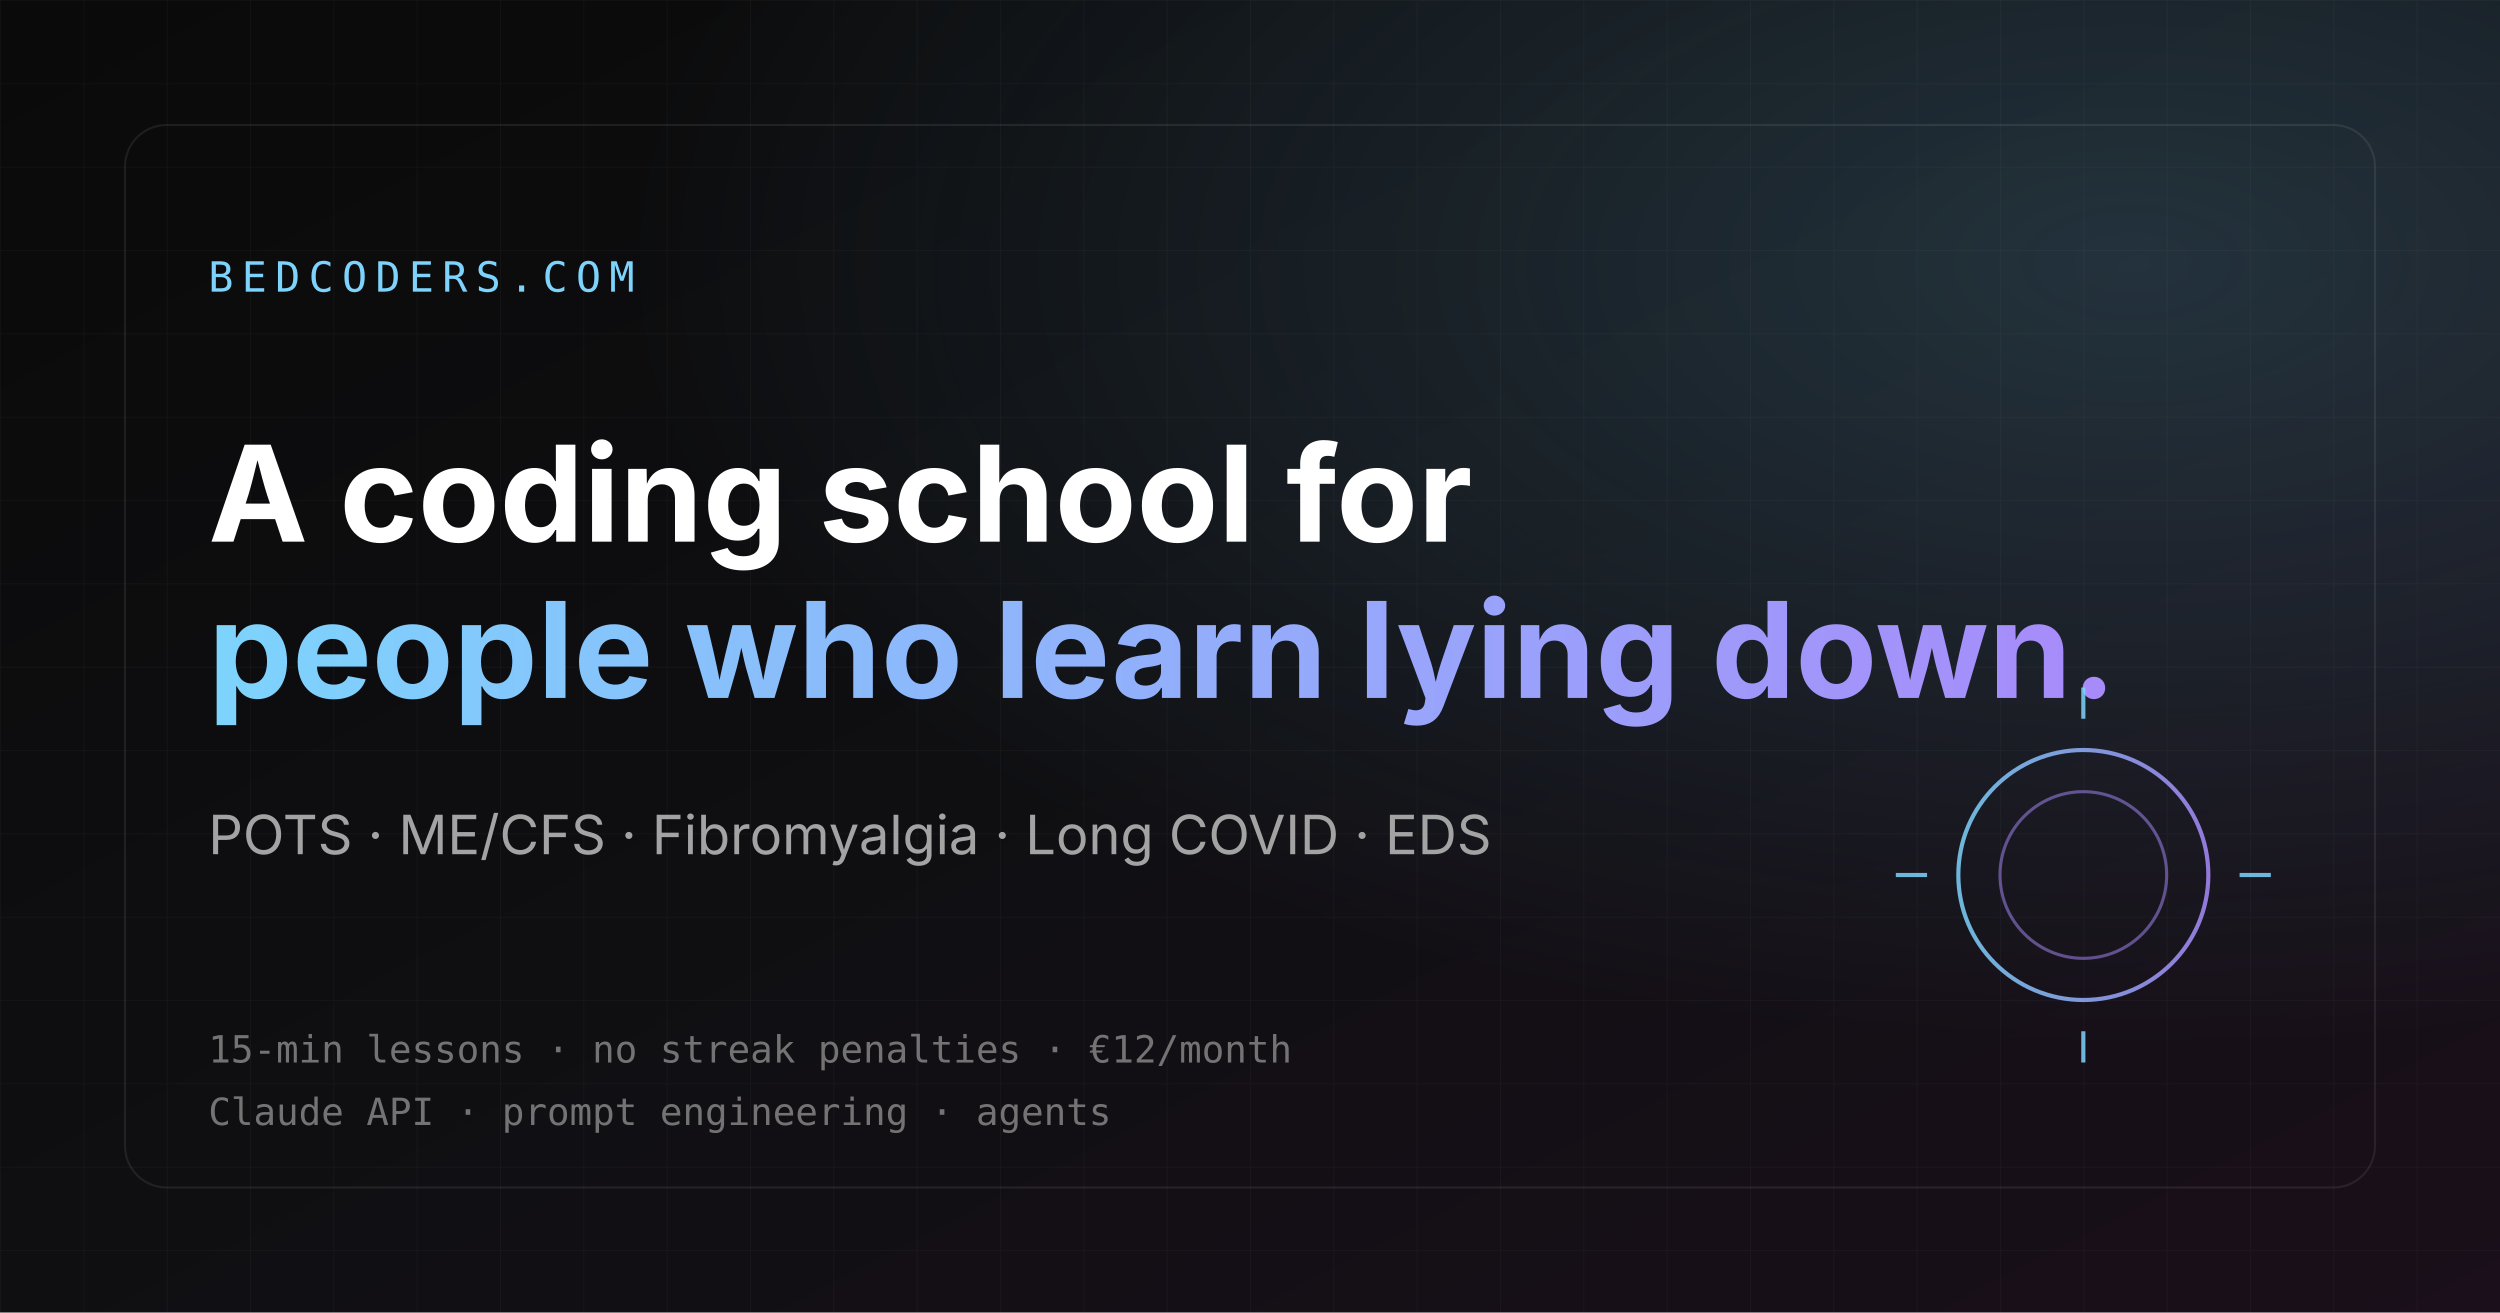
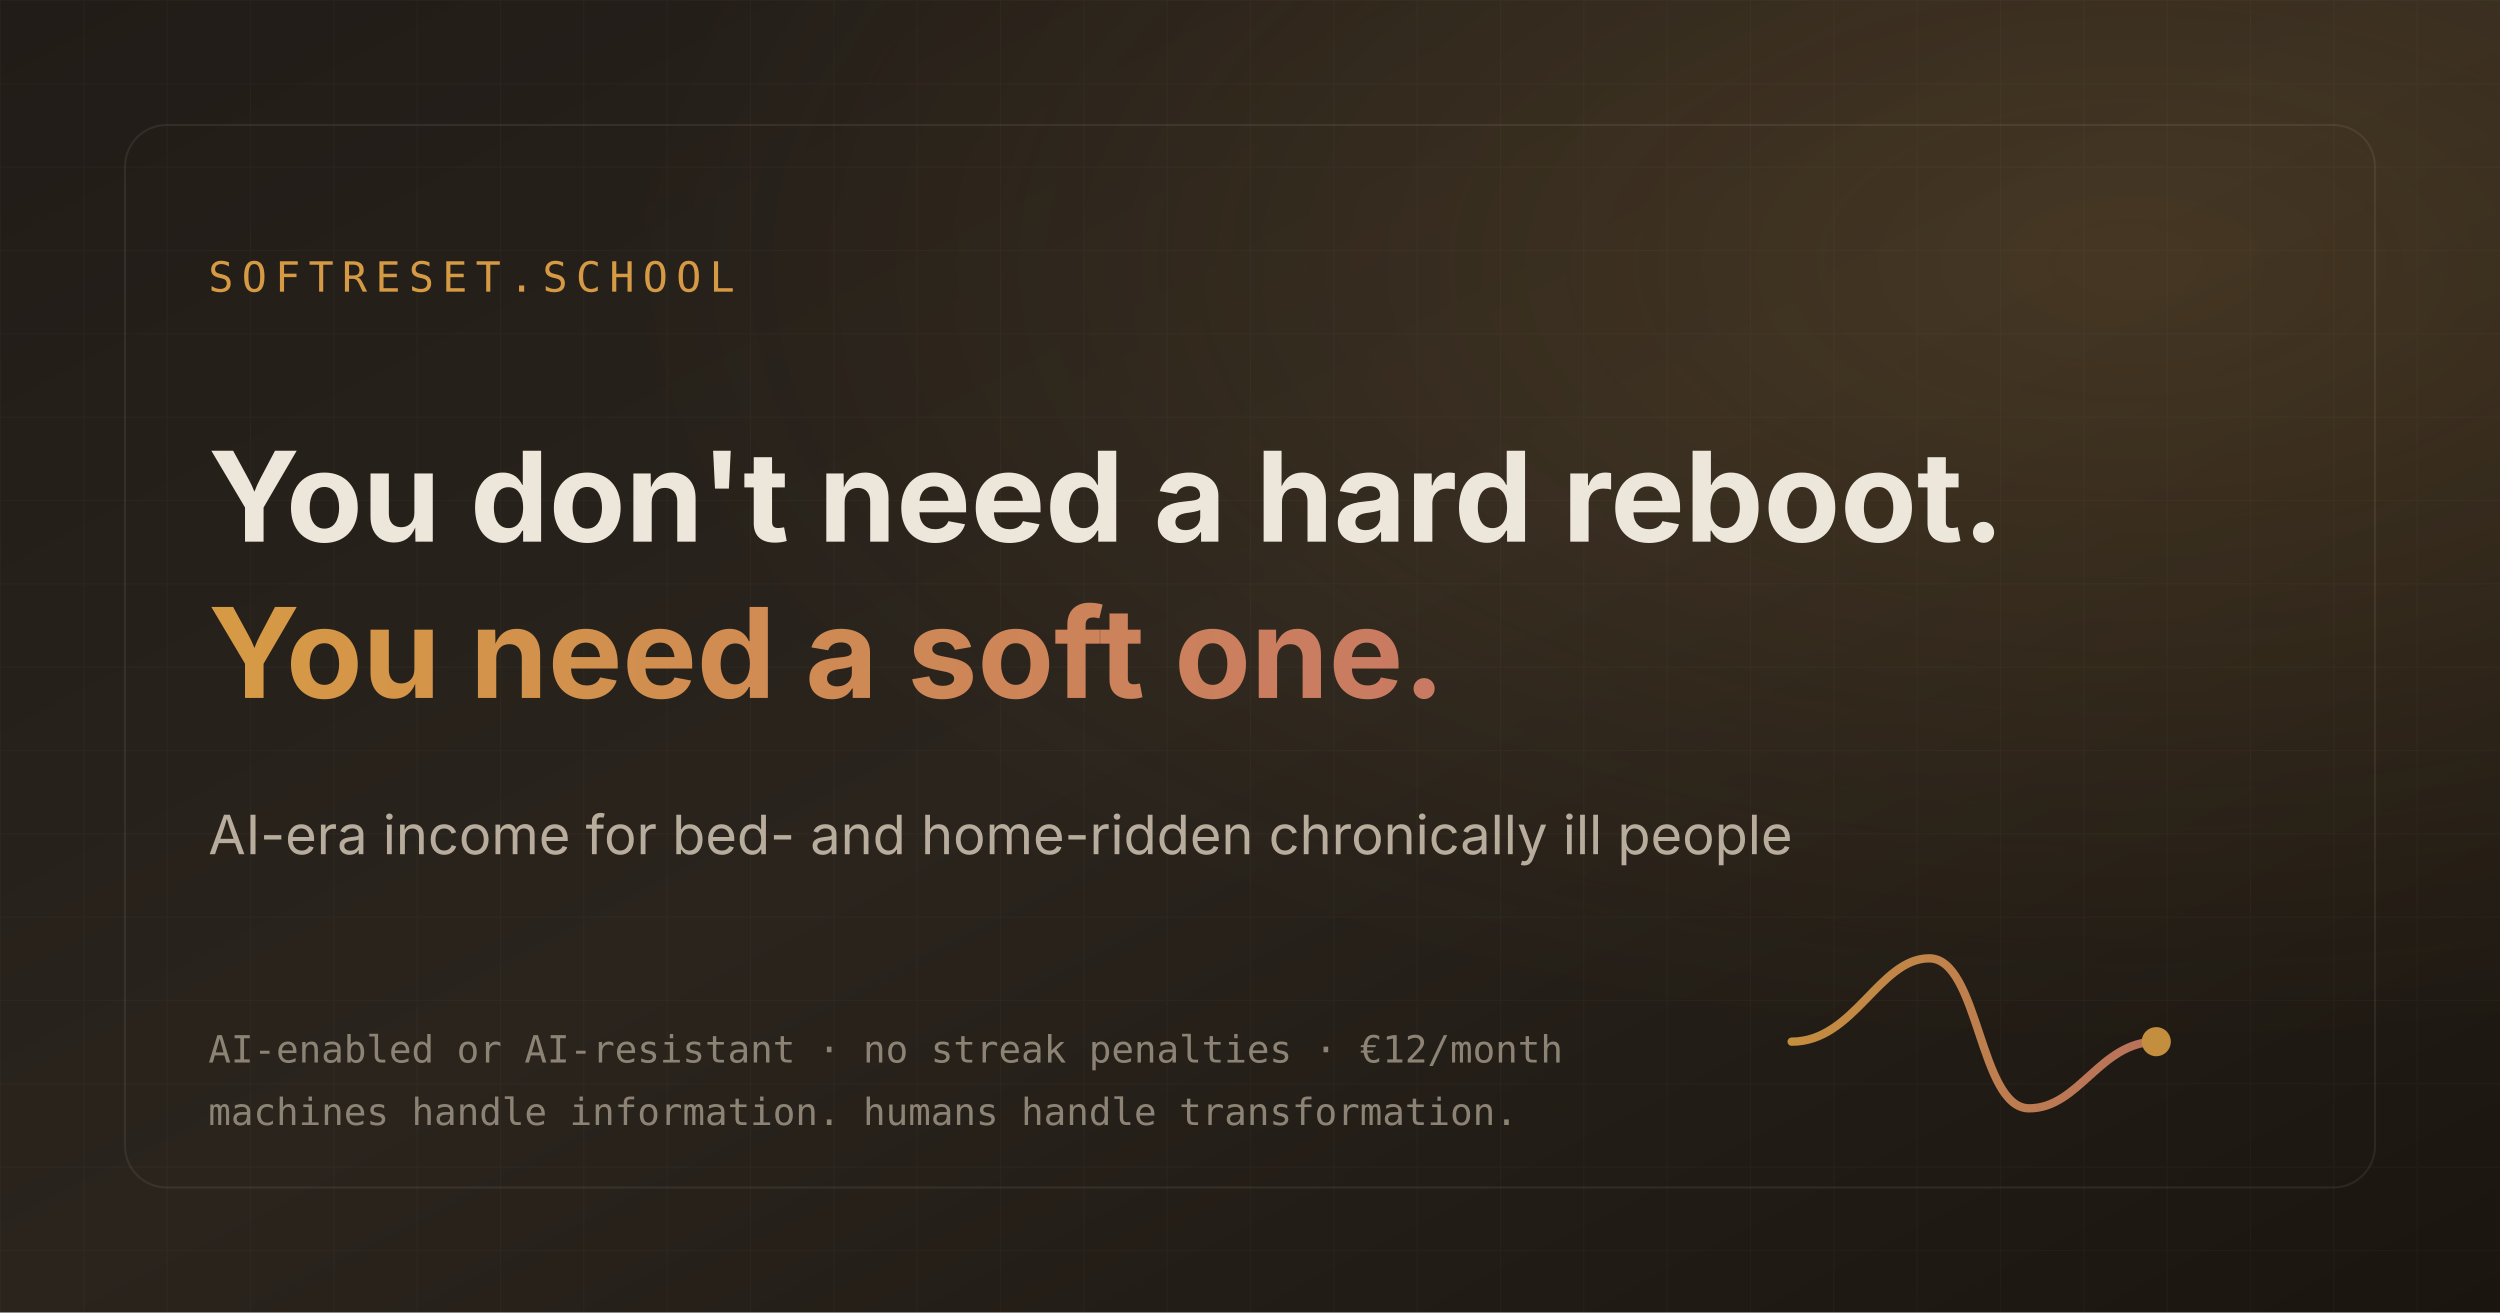
- <svg xmlns="http://www.w3.org/2000/svg" width="1200" height="630" viewBox="0 0 1200 630" role="img" aria-label="Bedcoders — a coding school for people who learn lying down">
+ <svg xmlns="http://www.w3.org/2000/svg" width="1200" height="630" viewBox="0 0 1200 630" role="img" aria-label="Soft Reset School — income built from inside the illness, not after it">
  <defs>
    <linearGradient id="bg" x1="0" y1="0" x2="1" y2="1">
-       <stop offset="0%" stop-color="#0a0a0a" />
-       <stop offset="50%" stop-color="#0f0f12" />
-       <stop offset="100%" stop-color="#1a0f1a" />
+       <stop offset="0%" stop-color="#211C17" />
+       <stop offset="50%" stop-color="#2A241D" />
+       <stop offset="100%" stop-color="#1A150F" />
    </linearGradient>
    <linearGradient id="signal" x1="0" y1="0" x2="1" y2="0">
-       <stop offset="0%" stop-color="#7dd3fc" />
-       <stop offset="100%" stop-color="#a78bfa" />
+       <stop offset="0%" stop-color="#D69A44" />
+       <stop offset="100%" stop-color="#C97A63" />
    </linearGradient>
    <radialGradient id="glow" cx="0.85" cy="0.2" r="0.6">
-       <stop offset="0%" stop-color="#7dd3fc" stop-opacity="0.18" />
-       <stop offset="100%" stop-color="#7dd3fc" stop-opacity="0" />
+       <stop offset="0%" stop-color="#D69A44" stop-opacity="0.16" />
+       <stop offset="100%" stop-color="#D69A44" stop-opacity="0" />
    </radialGradient>
    <pattern id="grid" width="40" height="40" patternUnits="userSpaceOnUse">
-       <path d="M 40 0 L 0 0 0 40" fill="none" stroke="#ffffff" stroke-opacity="0.03" stroke-width="1" />
+       <path d="M 40 0 L 0 0 0 40" fill="none" stroke="#EDE6DB" stroke-opacity="0.03" stroke-width="1" />
    </pattern>
  </defs>
  <rect width="1200" height="630" fill="url(#bg)" />
  <rect width="1200" height="630" fill="url(#grid)" />
  <rect width="1200" height="630" fill="url(#glow)" />
-   <rect x="60" y="60" width="1080" height="510" rx="20" fill="none" stroke="#ffffff" stroke-opacity="0.08" stroke-width="1" />
-   <text x="100" y="140" font-family="ui-monospace, SFMono-Regular, Menlo, monospace" font-size="20" fill="#7dd3fc" letter-spacing="4">
-     BEDCODERS.COM
+   <rect x="60" y="60" width="1080" height="510" rx="20" fill="none" stroke="#EDE6DB" stroke-opacity="0.08" stroke-width="1" />
+   <text x="100" y="140" font-family="ui-monospace, SFMono-Regular, Menlo, monospace" font-size="20" fill="#D69A44" letter-spacing="4">
+     SOFTRESET.SCHOOL
  </text>
-   <text x="100" y="260" font-family="ui-sans-serif, system-ui, -apple-system, sans-serif" font-size="64" font-weight="700" fill="#ffffff">
-     A coding school for
+   <text x="100" y="260" font-family="ui-sans-serif, system-ui, -apple-system, sans-serif" font-size="60" font-weight="700" fill="#EDE6DB">
+     You don't need a hard reboot.
  </text>
-   <text x="100" y="335" font-family="ui-sans-serif, system-ui, -apple-system, sans-serif" font-size="64" font-weight="700" fill="url(#signal)">
-     people who learn lying down.
+   <text x="100" y="335" font-family="ui-sans-serif, system-ui, -apple-system, sans-serif" font-size="60" font-weight="700" fill="url(#signal)">
+     You need a soft one.
  </text>
-   <text x="100" y="410" font-family="ui-sans-serif, system-ui, -apple-system, sans-serif" font-size="26" fill="#a3a3a3">
-     POTS · ME/CFS · Fibromyalgia · Long COVID · EDS
+   <text x="100" y="410" font-family="ui-sans-serif, system-ui, -apple-system, sans-serif" font-size="26" fill="#B8AD9C">
+     AI-era income for bed- and home-ridden chronically ill people
  </text>
-   <text x="100" y="510" font-family="ui-monospace, SFMono-Regular, Menlo, monospace" font-size="18" fill="#737373">
-     15-min lessons  ·  no streak penalties  ·  €12/month
+   <text x="100" y="510" font-family="ui-monospace, SFMono-Regular, Menlo, monospace" font-size="18" fill="#8C8375">
+     AI-enabled or AI-resistant  ·  no streak penalties  ·  €12/month
  </text>
-   <text x="100" y="540" font-family="ui-monospace, SFMono-Regular, Menlo, monospace" font-size="18" fill="#737373">
-     Claude API · prompt engineering · agents
+   <text x="100" y="540" font-family="ui-monospace, SFMono-Regular, Menlo, monospace" font-size="18" fill="#8C8375">
+     machines handle information. humans handle transformation.
  </text>
-   <g transform="translate(1000,420)" opacity="0.85">
-     <circle cx="0" cy="0" r="60" fill="none" stroke="url(#signal)" stroke-width="2" />
-     <circle cx="0" cy="0" r="40" fill="none" stroke="#a78bfa" stroke-width="1.5" stroke-opacity="0.6" />
-     <line x1="-90" y1="0" x2="-75" y2="0" stroke="#7dd3fc" stroke-width="2" />
-     <line x1="75" y1="0" x2="90" y2="0" stroke="#7dd3fc" stroke-width="2" />
-     <line x1="0" y1="-90" x2="0" y2="-75" stroke="#7dd3fc" stroke-width="2" />
-     <line x1="0" y1="75" x2="0" y2="90" stroke="#7dd3fc" stroke-width="2" />
+   <g transform="translate(1000,500)" opacity="0.9">
+     <path d="M -140 0 C -110 0, -98 -40, -74 -40 C -50 -40, -50 32, -26 32 C -2 32, 8 0, 35 0" fill="none" stroke="url(#signal)" stroke-width="4" stroke-linecap="round" stroke-linejoin="round" />
+     <circle cx="35" cy="0" r="7" fill="#D69A44" />
  </g>
</svg>
